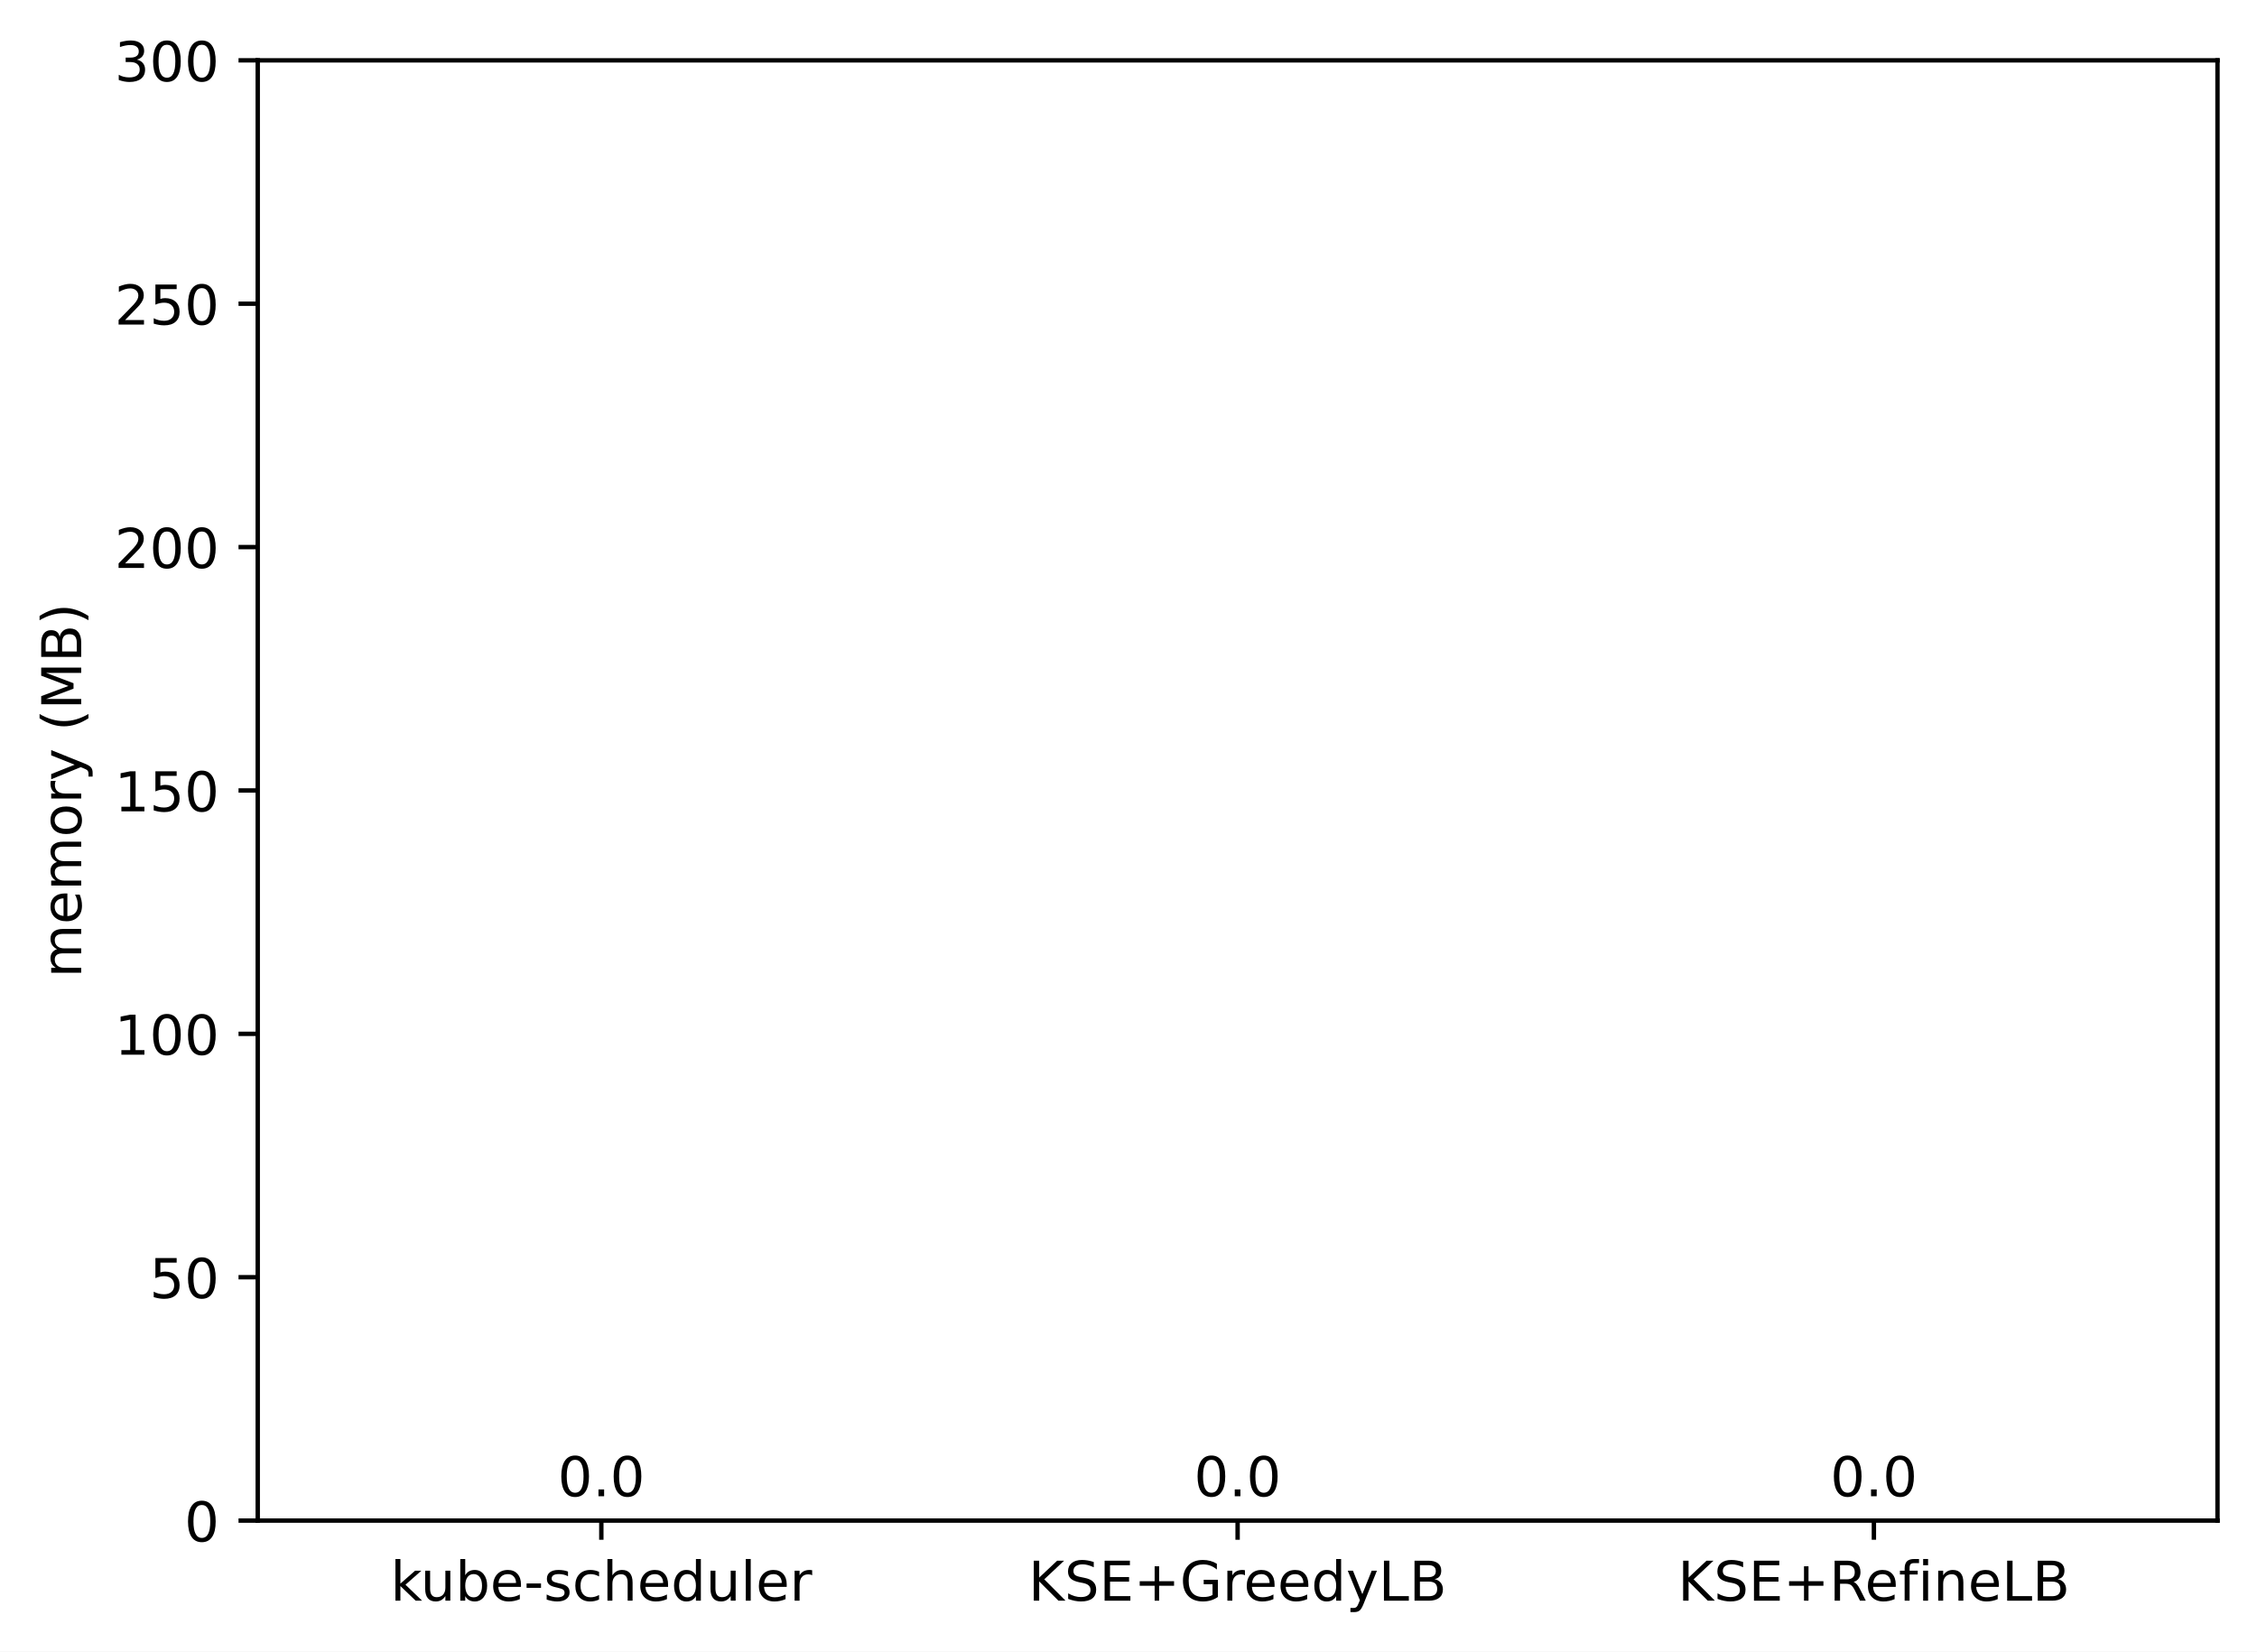
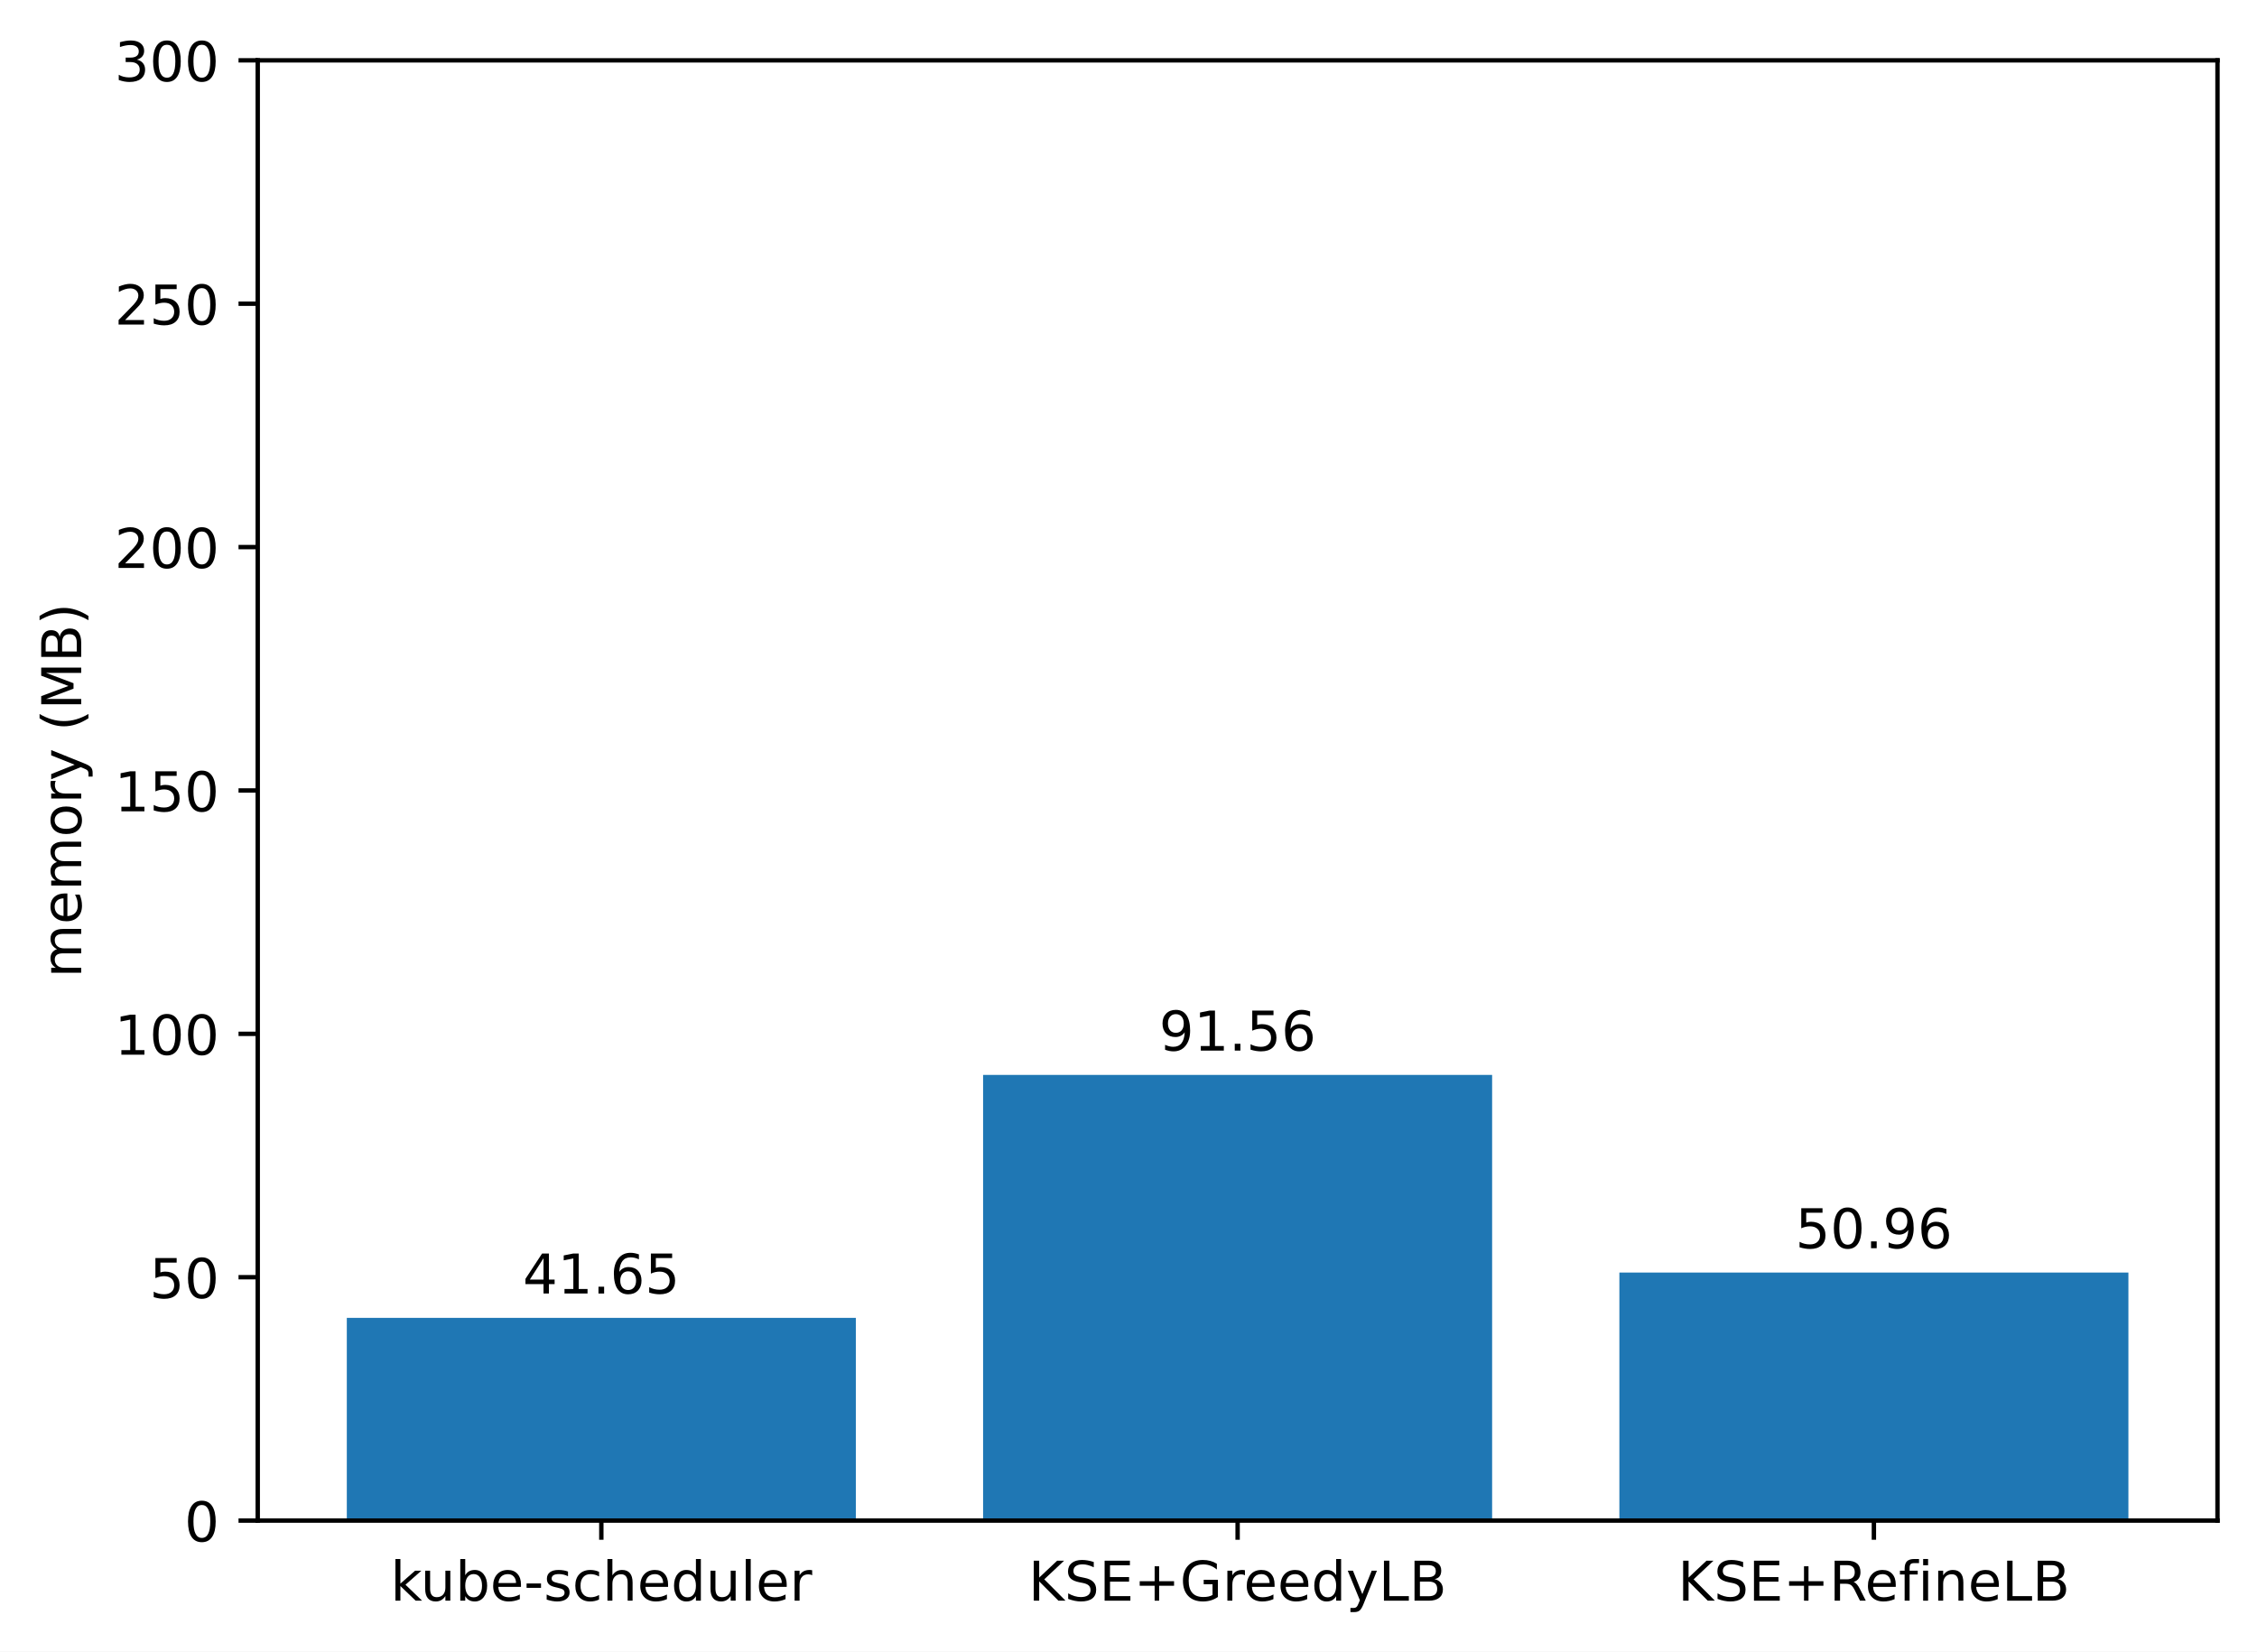
<svg xmlns="http://www.w3.org/2000/svg" xmlns:xlink="http://www.w3.org/1999/xlink" width="411.286pt" height="300.989pt" viewBox="0 0 411.286 300.989" version="1.1">
  <defs>
    <style type="text/css">*{stroke-linejoin: round; stroke-linecap: butt}</style>
  </defs>
  <g id="figure_1">
    <g id="patch_1">
      <path d="M 0 300.989  L 411.286 300.989  L 411.286 0  L 0 0  z " style="fill: #ffffff" />
    </g>
    <g id="axes_1">
      <g id="patch_2">
        <path d="M 46.966 277.111  L 404.086 277.111  L 404.086 10.999  L 46.966 10.999  z " style="fill: #ffffff" />
      </g>
      <g id="patch_3">
-         <path d="M 63.198 277.111  L 155.957 277.111  L 155.957 277.111  L 63.198 277.111  z " clip-path="url(#p583672ed08)" style="fill: #1f77b4" />
+         <path d="M 63.198 277.111  L 155.957 277.111  L 155.957 240.166  L 63.198 240.166  z " clip-path="url(#p746754011c)" style="fill: #1f77b4" />
      </g>
      <g id="patch_4">
-         <path d="M 179.146 277.111  L 271.905 277.111  L 271.905 277.111  L 179.146 277.111  z " clip-path="url(#p583672ed08)" style="fill: #1f77b4" />
+         <path d="M 179.146 277.111  L 271.905 277.111  L 271.905 195.894  L 179.146 195.894  z " clip-path="url(#p746754011c)" style="fill: #1f77b4" />
      </g>
      <g id="patch_5">
-         <path d="M 295.094 277.111  L 387.853 277.111  L 387.853 277.111  L 295.094 277.111  z " clip-path="url(#p583672ed08)" style="fill: #1f77b4" />
+         <path d="M 295.094 277.111  L 387.853 277.111  L 387.853 231.908  L 295.094 231.908  z " clip-path="url(#p746754011c)" style="fill: #1f77b4" />
      </g>
      <g id="matplotlib.axis_1">
        <g id="xtick_1">
          <g id="line2d_1">
            <defs>
-               <path id="m8f7da0f56e" d="M 0 0  L 0 3.5  " style="stroke: #000000; stroke-width: 0.8" />
+               <path id="m655d50fd47" d="M 0 0  L 0 3.5  " style="stroke: #000000; stroke-width: 0.8" />
            </defs>
            <g>
-               <use xlink:href="#m8f7da0f56e" x="109.578" y="277.111" style="stroke: #000000; stroke-width: 0.8" />
+               <use xlink:href="#m655d50fd47" x="109.578" y="277.111" style="stroke: #000000; stroke-width: 0.8" />
            </g>
          </g>
          <g id="text_1">
            <g transform="translate(71.15179 291.7097)scale(0.1 -0.1)">
              <defs>
                <path id="DejaVuSans-6b" d="M 581 4863  L 1159 4863  L 1159 1991  L 2875 3500  L 3609 3500  L 1753 1863  L 3688 0  L 2938 0  L 1159 1709  L 1159 0  L 581 0  L 581 4863  z " transform="scale(0.015625)" />
                <path id="DejaVuSans-75" d="M 544 1381  L 544 3500  L 1119 3500  L 1119 1403  Q 1119 906 1312 657  Q 1506 409 1894 409  Q 2359 409 2629 706  Q 2900 1003 2900 1516  L 2900 3500  L 3475 3500  L 3475 0  L 2900 0  L 2900 538  Q 2691 219 2414 64  Q 2138 -91 1772 -91  Q 1169 -91 856 284  Q 544 659 544 1381  z M 1991 3584  L 1991 3584  z " transform="scale(0.015625)" />
                <path id="DejaVuSans-62" d="M 3116 1747  Q 3116 2381 2855 2742  Q 2594 3103 2138 3103  Q 1681 3103 1420 2742  Q 1159 2381 1159 1747  Q 1159 1113 1420 752  Q 1681 391 2138 391  Q 2594 391 2855 752  Q 3116 1113 3116 1747  z M 1159 2969  Q 1341 3281 1617 3432  Q 1894 3584 2278 3584  Q 2916 3584 3314 3078  Q 3713 2572 3713 1747  Q 3713 922 3314 415  Q 2916 -91 2278 -91  Q 1894 -91 1617 61  Q 1341 213 1159 525  L 1159 0  L 581 0  L 581 4863  L 1159 4863  L 1159 2969  z " transform="scale(0.015625)" />
                <path id="DejaVuSans-65" d="M 3597 1894  L 3597 1613  L 953 1613  Q 991 1019 1311 708  Q 1631 397 2203 397  Q 2534 397 2845 478  Q 3156 559 3463 722  L 3463 178  Q 3153 47 2828 -22  Q 2503 -91 2169 -91  Q 1331 -91 842 396  Q 353 884 353 1716  Q 353 2575 817 3079  Q 1281 3584 2069 3584  Q 2775 3584 3186 3129  Q 3597 2675 3597 1894  z M 3022 2063  Q 3016 2534 2758 2815  Q 2500 3097 2075 3097  Q 1594 3097 1305 2825  Q 1016 2553 972 2059  L 3022 2063  z " transform="scale(0.015625)" />
                <path id="DejaVuSans-2d" d="M 313 2009  L 1997 2009  L 1997 1497  L 313 1497  L 313 2009  z " transform="scale(0.015625)" />
                <path id="DejaVuSans-73" d="M 2834 3397  L 2834 2853  Q 2591 2978 2328 3040  Q 2066 3103 1784 3103  Q 1356 3103 1142 2972  Q 928 2841 928 2578  Q 928 2378 1081 2264  Q 1234 2150 1697 2047  L 1894 2003  Q 2506 1872 2764 1633  Q 3022 1394 3022 966  Q 3022 478 2636 193  Q 2250 -91 1575 -91  Q 1294 -91 989 -36  Q 684 19 347 128  L 347 722  Q 666 556 975 473  Q 1284 391 1588 391  Q 1994 391 2212 530  Q 2431 669 2431 922  Q 2431 1156 2273 1281  Q 2116 1406 1581 1522  L 1381 1569  Q 847 1681 609 1914  Q 372 2147 372 2553  Q 372 3047 722 3315  Q 1072 3584 1716 3584  Q 2034 3584 2315 3537  Q 2597 3491 2834 3397  z " transform="scale(0.015625)" />
                <path id="DejaVuSans-63" d="M 3122 3366  L 3122 2828  Q 2878 2963 2633 3030  Q 2388 3097 2138 3097  Q 1578 3097 1268 2742  Q 959 2388 959 1747  Q 959 1106 1268 751  Q 1578 397 2138 397  Q 2388 397 2633 464  Q 2878 531 3122 666  L 3122 134  Q 2881 22 2623 -34  Q 2366 -91 2075 -91  Q 1284 -91 818 406  Q 353 903 353 1747  Q 353 2603 823 3093  Q 1294 3584 2113 3584  Q 2378 3584 2631 3529  Q 2884 3475 3122 3366  z " transform="scale(0.015625)" />
                <path id="DejaVuSans-68" d="M 3513 2113  L 3513 0  L 2938 0  L 2938 2094  Q 2938 2591 2744 2837  Q 2550 3084 2163 3084  Q 1697 3084 1428 2787  Q 1159 2491 1159 1978  L 1159 0  L 581 0  L 581 4863  L 1159 4863  L 1159 2956  Q 1366 3272 1645 3428  Q 1925 3584 2291 3584  Q 2894 3584 3203 3211  Q 3513 2838 3513 2113  z " transform="scale(0.015625)" />
                <path id="DejaVuSans-64" d="M 2906 2969  L 2906 4863  L 3481 4863  L 3481 0  L 2906 0  L 2906 525  Q 2725 213 2448 61  Q 2172 -91 1784 -91  Q 1150 -91 751 415  Q 353 922 353 1747  Q 353 2572 751 3078  Q 1150 3584 1784 3584  Q 2172 3584 2448 3432  Q 2725 3281 2906 2969  z M 947 1747  Q 947 1113 1208 752  Q 1469 391 1925 391  Q 2381 391 2643 752  Q 2906 1113 2906 1747  Q 2906 2381 2643 2742  Q 2381 3103 1925 3103  Q 1469 3103 1208 2742  Q 947 2381 947 1747  z " transform="scale(0.015625)" />
                <path id="DejaVuSans-6c" d="M 603 4863  L 1178 4863  L 1178 0  L 603 0  L 603 4863  z " transform="scale(0.015625)" />
                <path id="DejaVuSans-72" d="M 2631 2963  Q 2534 3019 2420 3045  Q 2306 3072 2169 3072  Q 1681 3072 1420 2755  Q 1159 2438 1159 1844  L 1159 0  L 581 0  L 581 3500  L 1159 3500  L 1159 2956  Q 1341 3275 1631 3429  Q 1922 3584 2338 3584  Q 2397 3584 2469 3576  Q 2541 3569 2628 3553  L 2631 2963  z " transform="scale(0.015625)" />
              </defs>
              <use xlink:href="#DejaVuSans-6b" />
              <use xlink:href="#DejaVuSans-75" x="54.785" />
              <use xlink:href="#DejaVuSans-62" x="118.164" />
              <use xlink:href="#DejaVuSans-65" x="181.641" />
              <use xlink:href="#DejaVuSans-2d" x="243.164" />
              <use xlink:href="#DejaVuSans-73" x="279.248" />
              <use xlink:href="#DejaVuSans-63" x="331.348" />
              <use xlink:href="#DejaVuSans-68" x="386.328" />
              <use xlink:href="#DejaVuSans-65" x="449.707" />
              <use xlink:href="#DejaVuSans-64" x="511.23" />
              <use xlink:href="#DejaVuSans-75" x="574.707" />
              <use xlink:href="#DejaVuSans-6c" x="638.086" />
              <use xlink:href="#DejaVuSans-65" x="665.869" />
              <use xlink:href="#DejaVuSans-72" x="727.393" />
            </g>
          </g>
        </g>
        <g id="xtick_2">
          <g id="line2d_2">
            <g>
-               <use xlink:href="#m8f7da0f56e" x="225.526" y="277.111" style="stroke: #000000; stroke-width: 0.8" />
+               <use xlink:href="#m655d50fd47" x="225.526" y="277.111" style="stroke: #000000; stroke-width: 0.8" />
            </g>
          </g>
          <g id="text_2">
            <g transform="translate(187.403 291.7097)scale(0.1 -0.1)">
              <defs>
                <path id="DejaVuSans-4b" d="M 628 4666  L 1259 4666  L 1259 2694  L 3353 4666  L 4166 4666  L 1850 2491  L 4331 0  L 3500 0  L 1259 2247  L 1259 0  L 628 0  L 628 4666  z " transform="scale(0.015625)" />
                <path id="DejaVuSans-53" d="M 3425 4513  L 3425 3897  Q 3066 4069 2747 4153  Q 2428 4238 2131 4238  Q 1616 4238 1336 4038  Q 1056 3838 1056 3469  Q 1056 3159 1242 3001  Q 1428 2844 1947 2747  L 2328 2669  Q 3034 2534 3370 2195  Q 3706 1856 3706 1288  Q 3706 609 3251 259  Q 2797 -91 1919 -91  Q 1588 -91 1214 -16  Q 841 59 441 206  L 441 856  Q 825 641 1194 531  Q 1563 422 1919 422  Q 2459 422 2753 634  Q 3047 847 3047 1241  Q 3047 1584 2836 1778  Q 2625 1972 2144 2069  L 1759 2144  Q 1053 2284 737 2584  Q 422 2884 422 3419  Q 422 4038 858 4394  Q 1294 4750 2059 4750  Q 2388 4750 2728 4690  Q 3069 4631 3425 4513  z " transform="scale(0.015625)" />
                <path id="DejaVuSans-45" d="M 628 4666  L 3578 4666  L 3578 4134  L 1259 4134  L 1259 2753  L 3481 2753  L 3481 2222  L 1259 2222  L 1259 531  L 3634 531  L 3634 0  L 628 0  L 628 4666  z " transform="scale(0.015625)" />
                <path id="DejaVuSans-2b" d="M 2944 4013  L 2944 2272  L 4684 2272  L 4684 1741  L 2944 1741  L 2944 0  L 2419 0  L 2419 1741  L 678 1741  L 678 2272  L 2419 2272  L 2419 4013  L 2944 4013  z " transform="scale(0.015625)" />
                <path id="DejaVuSans-47" d="M 3809 666  L 3809 1919  L 2778 1919  L 2778 2438  L 4434 2438  L 4434 434  Q 4069 175 3628 42  Q 3188 -91 2688 -91  Q 1594 -91 976 548  Q 359 1188 359 2328  Q 359 3472 976 4111  Q 1594 4750 2688 4750  Q 3144 4750 3555 4637  Q 3966 4525 4313 4306  L 4313 3634  Q 3963 3931 3569 4081  Q 3175 4231 2741 4231  Q 1884 4231 1454 3753  Q 1025 3275 1025 2328  Q 1025 1384 1454 906  Q 1884 428 2741 428  Q 3075 428 3337 486  Q 3600 544 3809 666  z " transform="scale(0.015625)" />
                <path id="DejaVuSans-79" d="M 2059 -325  Q 1816 -950 1584 -1140  Q 1353 -1331 966 -1331  L 506 -1331  L 506 -850  L 844 -850  Q 1081 -850 1212 -737  Q 1344 -625 1503 -206  L 1606 56  L 191 3500  L 800 3500  L 1894 763  L 2988 3500  L 3597 3500  L 2059 -325  z " transform="scale(0.015625)" />
                <path id="DejaVuSans-4c" d="M 628 4666  L 1259 4666  L 1259 531  L 3531 531  L 3531 0  L 628 0  L 628 4666  z " transform="scale(0.015625)" />
                <path id="DejaVuSans-42" d="M 1259 2228  L 1259 519  L 2272 519  Q 2781 519 3026 730  Q 3272 941 3272 1375  Q 3272 1813 3026 2020  Q 2781 2228 2272 2228  L 1259 2228  z M 1259 4147  L 1259 2741  L 2194 2741  Q 2656 2741 2882 2914  Q 3109 3088 3109 3444  Q 3109 3797 2882 3972  Q 2656 4147 2194 4147  L 1259 4147  z M 628 4666  L 2241 4666  Q 2963 4666 3353 4366  Q 3744 4066 3744 3513  Q 3744 3084 3544 2831  Q 3344 2578 2956 2516  Q 3422 2416 3680 2098  Q 3938 1781 3938 1306  Q 3938 681 3513 340  Q 3088 0 2303 0  L 628 0  L 628 4666  z " transform="scale(0.015625)" />
              </defs>
              <use xlink:href="#DejaVuSans-4b" />
              <use xlink:href="#DejaVuSans-53" x="65.576" />
              <use xlink:href="#DejaVuSans-45" x="129.053" />
              <use xlink:href="#DejaVuSans-2b" x="192.236" />
              <use xlink:href="#DejaVuSans-47" x="276.025" />
              <use xlink:href="#DejaVuSans-72" x="353.516" />
              <use xlink:href="#DejaVuSans-65" x="392.379" />
              <use xlink:href="#DejaVuSans-65" x="453.902" />
              <use xlink:href="#DejaVuSans-64" x="515.426" />
              <use xlink:href="#DejaVuSans-79" x="578.902" />
              <use xlink:href="#DejaVuSans-4c" x="638.082" />
              <use xlink:href="#DejaVuSans-42" x="693.795" />
            </g>
          </g>
        </g>
        <g id="xtick_3">
          <g id="line2d_3">
            <g>
-               <use xlink:href="#m8f7da0f56e" x="341.474" y="277.111" style="stroke: #000000; stroke-width: 0.8" />
+               <use xlink:href="#m655d50fd47" x="341.474" y="277.111" style="stroke: #000000; stroke-width: 0.8" />
            </g>
          </g>
          <g id="text_3">
            <g transform="translate(305.7346 291.7097)scale(0.1 -0.1)">
              <defs>
                <path id="DejaVuSans-52" d="M 2841 2188  Q 3044 2119 3236 1894  Q 3428 1669 3622 1275  L 4263 0  L 3584 0  L 2988 1197  Q 2756 1666 2539 1819  Q 2322 1972 1947 1972  L 1259 1972  L 1259 0  L 628 0  L 628 4666  L 2053 4666  Q 2853 4666 3247 4331  Q 3641 3997 3641 3322  Q 3641 2881 3436 2590  Q 3231 2300 2841 2188  z M 1259 4147  L 1259 2491  L 2053 2491  Q 2509 2491 2742 2702  Q 2975 2913 2975 3322  Q 2975 3731 2742 3939  Q 2509 4147 2053 4147  L 1259 4147  z " transform="scale(0.015625)" />
                <path id="DejaVuSans-66" d="M 2375 4863  L 2375 4384  L 1825 4384  Q 1516 4384 1395 4259  Q 1275 4134 1275 3809  L 1275 3500  L 2222 3500  L 2222 3053  L 1275 3053  L 1275 0  L 697 0  L 697 3053  L 147 3053  L 147 3500  L 697 3500  L 697 3744  Q 697 4328 969 4595  Q 1241 4863 1831 4863  L 2375 4863  z " transform="scale(0.015625)" />
                <path id="DejaVuSans-69" d="M 603 3500  L 1178 3500  L 1178 0  L 603 0  L 603 3500  z M 603 4863  L 1178 4863  L 1178 4134  L 603 4134  L 603 4863  z " transform="scale(0.015625)" />
                <path id="DejaVuSans-6e" d="M 3513 2113  L 3513 0  L 2938 0  L 2938 2094  Q 2938 2591 2744 2837  Q 2550 3084 2163 3084  Q 1697 3084 1428 2787  Q 1159 2491 1159 1978  L 1159 0  L 581 0  L 581 3500  L 1159 3500  L 1159 2956  Q 1366 3272 1645 3428  Q 1925 3584 2291 3584  Q 2894 3584 3203 3211  Q 3513 2838 3513 2113  z " transform="scale(0.015625)" />
              </defs>
              <use xlink:href="#DejaVuSans-4b" />
              <use xlink:href="#DejaVuSans-53" x="65.576" />
              <use xlink:href="#DejaVuSans-45" x="129.053" />
              <use xlink:href="#DejaVuSans-2b" x="192.236" />
              <use xlink:href="#DejaVuSans-52" x="276.025" />
              <use xlink:href="#DejaVuSans-65" x="341.008" />
              <use xlink:href="#DejaVuSans-66" x="402.531" />
              <use xlink:href="#DejaVuSans-69" x="437.736" />
              <use xlink:href="#DejaVuSans-6e" x="465.52" />
              <use xlink:href="#DejaVuSans-65" x="528.898" />
              <use xlink:href="#DejaVuSans-4c" x="590.422" />
              <use xlink:href="#DejaVuSans-42" x="646.135" />
            </g>
          </g>
        </g>
      </g>
      <g id="matplotlib.axis_2">
        <g id="ytick_1">
          <g id="line2d_4">
            <defs>
-               <path id="md8ba7401f2" d="M 0 0  L -3.5 0  " style="stroke: #000000; stroke-width: 0.8" />
+               <path id="m600e9c289d" d="M 0 0  L -3.5 0  " style="stroke: #000000; stroke-width: 0.8" />
            </defs>
            <g>
-               <use xlink:href="#md8ba7401f2" x="46.966" y="277.111" style="stroke: #000000; stroke-width: 0.8" />
+               <use xlink:href="#m600e9c289d" x="46.966" y="277.111" style="stroke: #000000; stroke-width: 0.8" />
            </g>
          </g>
          <g id="text_4">
            <g transform="translate(33.60312 280.9104)scale(0.1 -0.1)">
              <defs>
                <path id="DejaVuSans-30" d="M 2034 4250  Q 1547 4250 1301 3770  Q 1056 3291 1056 2328  Q 1056 1369 1301 889  Q 1547 409 2034 409  Q 2525 409 2770 889  Q 3016 1369 3016 2328  Q 3016 3291 2770 3770  Q 2525 4250 2034 4250  z M 2034 4750  Q 2819 4750 3233 4129  Q 3647 3509 3647 2328  Q 3647 1150 3233 529  Q 2819 -91 2034 -91  Q 1250 -91 836 529  Q 422 1150 422 2328  Q 422 3509 836 4129  Q 1250 4750 2034 4750  z " transform="scale(0.015625)" />
              </defs>
              <use xlink:href="#DejaVuSans-30" />
            </g>
          </g>
        </g>
        <g id="ytick_2">
          <g id="line2d_5">
            <g>
-               <use xlink:href="#md8ba7401f2" x="46.966" y="232.759" style="stroke: #000000; stroke-width: 0.8" />
+               <use xlink:href="#m600e9c289d" x="46.966" y="232.759" style="stroke: #000000; stroke-width: 0.8" />
            </g>
          </g>
          <g id="text_5">
            <g transform="translate(27.24063 236.5584)scale(0.1 -0.1)">
              <defs>
                <path id="DejaVuSans-35" d="M 691 4666  L 3169 4666  L 3169 4134  L 1269 4134  L 1269 2991  Q 1406 3038 1543 3061  Q 1681 3084 1819 3084  Q 2600 3084 3056 2656  Q 3513 2228 3513 1497  Q 3513 744 3044 326  Q 2575 -91 1722 -91  Q 1428 -91 1123 -41  Q 819 9 494 109  L 494 744  Q 775 591 1075 516  Q 1375 441 1709 441  Q 2250 441 2565 725  Q 2881 1009 2881 1497  Q 2881 1984 2565 2268  Q 2250 2553 1709 2553  Q 1456 2553 1204 2497  Q 953 2441 691 2322  L 691 4666  z " transform="scale(0.015625)" />
              </defs>
              <use xlink:href="#DejaVuSans-35" />
              <use xlink:href="#DejaVuSans-30" x="63.623" />
            </g>
          </g>
        </g>
        <g id="ytick_3">
          <g id="line2d_6">
            <g>
-               <use xlink:href="#md8ba7401f2" x="46.966" y="188.407" style="stroke: #000000; stroke-width: 0.8" />
+               <use xlink:href="#m600e9c289d" x="46.966" y="188.407" style="stroke: #000000; stroke-width: 0.8" />
            </g>
          </g>
          <g id="text_6">
            <g transform="translate(20.87813 192.2064)scale(0.1 -0.1)">
              <defs>
                <path id="DejaVuSans-31" d="M 794 531  L 1825 531  L 1825 4091  L 703 3866  L 703 4441  L 1819 4666  L 2450 4666  L 2450 531  L 3481 531  L 3481 0  L 794 0  L 794 531  z " transform="scale(0.015625)" />
              </defs>
              <use xlink:href="#DejaVuSans-31" />
              <use xlink:href="#DejaVuSans-30" x="63.623" />
              <use xlink:href="#DejaVuSans-30" x="127.246" />
            </g>
          </g>
        </g>
        <g id="ytick_4">
          <g id="line2d_7">
            <g>
-               <use xlink:href="#md8ba7401f2" x="46.966" y="144.055" style="stroke: #000000; stroke-width: 0.8" />
+               <use xlink:href="#m600e9c289d" x="46.966" y="144.055" style="stroke: #000000; stroke-width: 0.8" />
            </g>
          </g>
          <g id="text_7">
            <g transform="translate(20.87813 147.8544)scale(0.1 -0.1)">
              <use xlink:href="#DejaVuSans-31" />
              <use xlink:href="#DejaVuSans-35" x="63.623" />
              <use xlink:href="#DejaVuSans-30" x="127.246" />
            </g>
          </g>
        </g>
        <g id="ytick_5">
          <g id="line2d_8">
            <g>
-               <use xlink:href="#md8ba7401f2" x="46.966" y="99.703" style="stroke: #000000; stroke-width: 0.8" />
+               <use xlink:href="#m600e9c289d" x="46.966" y="99.703" style="stroke: #000000; stroke-width: 0.8" />
            </g>
          </g>
          <g id="text_8">
            <g transform="translate(20.87813 103.5024)scale(0.1 -0.1)">
              <defs>
                <path id="DejaVuSans-32" d="M 1228 531  L 3431 531  L 3431 0  L 469 0  L 469 531  Q 828 903 1448 1529  Q 2069 2156 2228 2338  Q 2531 2678 2651 2914  Q 2772 3150 2772 3378  Q 2772 3750 2511 3984  Q 2250 4219 1831 4219  Q 1534 4219 1204 4116  Q 875 4013 500 3803  L 500 4441  Q 881 4594 1212 4672  Q 1544 4750 1819 4750  Q 2544 4750 2975 4387  Q 3406 4025 3406 3419  Q 3406 3131 3298 2873  Q 3191 2616 2906 2266  Q 2828 2175 2409 1742  Q 1991 1309 1228 531  z " transform="scale(0.015625)" />
              </defs>
              <use xlink:href="#DejaVuSans-32" />
              <use xlink:href="#DejaVuSans-30" x="63.623" />
              <use xlink:href="#DejaVuSans-30" x="127.246" />
            </g>
          </g>
        </g>
        <g id="ytick_6">
          <g id="line2d_9">
            <g>
-               <use xlink:href="#md8ba7401f2" x="46.966" y="55.351" style="stroke: #000000; stroke-width: 0.8" />
+               <use xlink:href="#m600e9c289d" x="46.966" y="55.351" style="stroke: #000000; stroke-width: 0.8" />
            </g>
          </g>
          <g id="text_9">
            <g transform="translate(20.87813 59.15044)scale(0.1 -0.1)">
              <use xlink:href="#DejaVuSans-32" />
              <use xlink:href="#DejaVuSans-35" x="63.623" />
              <use xlink:href="#DejaVuSans-30" x="127.246" />
            </g>
          </g>
        </g>
        <g id="ytick_7">
          <g id="line2d_10">
            <g>
-               <use xlink:href="#md8ba7401f2" x="46.966" y="10.999" style="stroke: #000000; stroke-width: 0.8" />
+               <use xlink:href="#m600e9c289d" x="46.966" y="10.999" style="stroke: #000000; stroke-width: 0.8" />
            </g>
          </g>
          <g id="text_10">
            <g transform="translate(20.87813 14.79844)scale(0.1 -0.1)">
              <defs>
                <path id="DejaVuSans-33" d="M 2597 2516  Q 3050 2419 3304 2112  Q 3559 1806 3559 1356  Q 3559 666 3084 287  Q 2609 -91 1734 -91  Q 1441 -91 1130 -33  Q 819 25 488 141  L 488 750  Q 750 597 1062 519  Q 1375 441 1716 441  Q 2309 441 2620 675  Q 2931 909 2931 1356  Q 2931 1769 2642 2001  Q 2353 2234 1838 2234  L 1294 2234  L 1294 2753  L 1863 2753  Q 2328 2753 2575 2939  Q 2822 3125 2822 3475  Q 2822 3834 2567 4026  Q 2313 4219 1838 4219  Q 1578 4219 1281 4162  Q 984 4106 628 3988  L 628 4550  Q 988 4650 1302 4700  Q 1616 4750 1894 4750  Q 2613 4750 3031 4423  Q 3450 4097 3450 3541  Q 3450 3153 3228 2886  Q 3006 2619 2597 2516  z " transform="scale(0.015625)" />
              </defs>
              <use xlink:href="#DejaVuSans-33" />
              <use xlink:href="#DejaVuSans-30" x="63.623" />
              <use xlink:href="#DejaVuSans-30" x="127.246" />
            </g>
          </g>
        </g>
        <g id="text_11">
          <g transform="translate(14.79844 178.1818)rotate(-90)scale(0.1 -0.1)">
            <defs>
              <path id="DejaVuSans-6d" d="M 3328 2828  Q 3544 3216 3844 3400  Q 4144 3584 4550 3584  Q 5097 3584 5394 3201  Q 5691 2819 5691 2113  L 5691 0  L 5113 0  L 5113 2094  Q 5113 2597 4934 2840  Q 4756 3084 4391 3084  Q 3944 3084 3684 2787  Q 3425 2491 3425 1978  L 3425 0  L 2847 0  L 2847 2094  Q 2847 2600 2669 2842  Q 2491 3084 2119 3084  Q 1678 3084 1418 2786  Q 1159 2488 1159 1978  L 1159 0  L 581 0  L 581 3500  L 1159 3500  L 1159 2956  Q 1356 3278 1631 3431  Q 1906 3584 2284 3584  Q 2666 3584 2933 3390  Q 3200 3197 3328 2828  z " transform="scale(0.015625)" />
              <path id="DejaVuSans-6f" d="M 1959 3097  Q 1497 3097 1228 2736  Q 959 2375 959 1747  Q 959 1119 1226 758  Q 1494 397 1959 397  Q 2419 397 2687 759  Q 2956 1122 2956 1747  Q 2956 2369 2687 2733  Q 2419 3097 1959 3097  z M 1959 3584  Q 2709 3584 3137 3096  Q 3566 2609 3566 1747  Q 3566 888 3137 398  Q 2709 -91 1959 -91  Q 1206 -91 779 398  Q 353 888 353 1747  Q 353 2609 779 3096  Q 1206 3584 1959 3584  z " transform="scale(0.015625)" />
              <path id="DejaVuSans-20" transform="scale(0.015625)" />
              <path id="DejaVuSans-28" d="M 1984 4856  Q 1566 4138 1362 3434  Q 1159 2731 1159 2009  Q 1159 1288 1364 580  Q 1569 -128 1984 -844  L 1484 -844  Q 1016 -109 783 600  Q 550 1309 550 2009  Q 550 2706 781 3412  Q 1013 4119 1484 4856  L 1984 4856  z " transform="scale(0.015625)" />
              <path id="DejaVuSans-4d" d="M 628 4666  L 1569 4666  L 2759 1491  L 3956 4666  L 4897 4666  L 4897 0  L 4281 0  L 4281 4097  L 3078 897  L 2444 897  L 1241 4097  L 1241 0  L 628 0  L 628 4666  z " transform="scale(0.015625)" />
              <path id="DejaVuSans-29" d="M 513 4856  L 1013 4856  Q 1481 4119 1714 3412  Q 1947 2706 1947 2009  Q 1947 1309 1714 600  Q 1481 -109 1013 -844  L 513 -844  Q 928 -128 1133 580  Q 1338 1288 1338 2009  Q 1338 2731 1133 3434  Q 928 4138 513 4856  z " transform="scale(0.015625)" />
            </defs>
            <use xlink:href="#DejaVuSans-6d" />
            <use xlink:href="#DejaVuSans-65" x="97.412" />
            <use xlink:href="#DejaVuSans-6d" x="158.936" />
            <use xlink:href="#DejaVuSans-6f" x="256.348" />
            <use xlink:href="#DejaVuSans-72" x="317.529" />
            <use xlink:href="#DejaVuSans-79" x="358.643" />
            <use xlink:href="#DejaVuSans-20" x="417.822" />
            <use xlink:href="#DejaVuSans-28" x="449.609" />
            <use xlink:href="#DejaVuSans-4d" x="488.623" />
            <use xlink:href="#DejaVuSans-42" x="574.902" />
            <use xlink:href="#DejaVuSans-29" x="643.506" />
          </g>
        </g>
      </g>
      <g id="patch_6">
        <path d="M 46.966 277.111  L 46.966 10.999  " style="fill: none; stroke: #000000; stroke-width: 0.8; stroke-linejoin: miter; stroke-linecap: square" />
      </g>
      <g id="patch_7">
        <path d="M 404.086 277.111  L 404.086 10.999  " style="fill: none; stroke: #000000; stroke-width: 0.8; stroke-linejoin: miter; stroke-linecap: square" />
      </g>
      <g id="patch_8">
        <path d="M 46.966 277.111  L 404.086 277.111  " style="fill: none; stroke: #000000; stroke-width: 0.8; stroke-linejoin: miter; stroke-linecap: square" />
      </g>
      <g id="patch_9">
        <path d="M 46.966 10.999  L 404.086 10.999  " style="fill: none; stroke: #000000; stroke-width: 0.8; stroke-linejoin: miter; stroke-linecap: square" />
      </g>
      <g id="text_12">
-         <g transform="translate(101.626 272.676)scale(0.1 -0.1)">
+         <g transform="translate(95.26351 235.7308)scale(0.1 -0.1)">
          <defs>
+             <path id="DejaVuSans-34" d="M 2419 4116  L 825 1625  L 2419 1625  L 2419 4116  z M 2253 4666  L 3047 4666  L 3047 1625  L 3713 1625  L 3713 1100  L 3047 1100  L 3047 0  L 2419 0  L 2419 1100  L 313 1100  L 313 1709  L 2253 4666  z " transform="scale(0.015625)" />
            <path id="DejaVuSans-2e" d="M 684 794  L 1344 794  L 1344 0  L 684 0  L 684 794  z " transform="scale(0.015625)" />
+             <path id="DejaVuSans-36" d="M 2113 2584  Q 1688 2584 1439 2293  Q 1191 2003 1191 1497  Q 1191 994 1439 701  Q 1688 409 2113 409  Q 2538 409 2786 701  Q 3034 994 3034 1497  Q 3034 2003 2786 2293  Q 2538 2584 2113 2584  z M 3366 4563  L 3366 3988  Q 3128 4100 2886 4159  Q 2644 4219 2406 4219  Q 1781 4219 1451 3797  Q 1122 3375 1075 2522  Q 1259 2794 1537 2939  Q 1816 3084 2150 3084  Q 2853 3084 3261 2657  Q 3669 2231 3669 1497  Q 3669 778 3244 343  Q 2819 -91 2113 -91  Q 1303 -91 875 529  Q 447 1150 447 2328  Q 447 3434 972 4092  Q 1497 4750 2381 4750  Q 2619 4750 2861 4703  Q 3103 4656 3366 4563  z " transform="scale(0.015625)" />
          </defs>
-           <use xlink:href="#DejaVuSans-30" />
-           <use xlink:href="#DejaVuSans-2e" x="63.623" />
-           <use xlink:href="#DejaVuSans-30" x="95.41" />
+           <use xlink:href="#DejaVuSans-34" />
+           <use xlink:href="#DejaVuSans-31" x="63.623" />
+           <use xlink:href="#DejaVuSans-2e" x="127.246" />
+           <use xlink:href="#DejaVuSans-36" x="159.033" />
+           <use xlink:href="#DejaVuSans-35" x="222.656" />
        </g>
      </g>
      <g id="text_13">
-         <g transform="translate(217.5741 272.676)scale(0.1 -0.1)">
-           <use xlink:href="#DejaVuSans-30" />
-           <use xlink:href="#DejaVuSans-2e" x="63.623" />
-           <use xlink:href="#DejaVuSans-30" x="95.41" />
+         <g transform="translate(211.2116 191.4586)scale(0.1 -0.1)">
+           <defs>
+             <path id="DejaVuSans-39" d="M 703 97  L 703 672  Q 941 559 1184 500  Q 1428 441 1663 441  Q 2288 441 2617 861  Q 2947 1281 2994 2138  Q 2813 1869 2534 1725  Q 2256 1581 1919 1581  Q 1219 1581 811 2004  Q 403 2428 403 3163  Q 403 3881 828 4315  Q 1253 4750 1959 4750  Q 2769 4750 3195 4129  Q 3622 3509 3622 2328  Q 3622 1225 3098 567  Q 2575 -91 1691 -91  Q 1453 -91 1209 -44  Q 966 3 703 97  z M 1959 2075  Q 2384 2075 2632 2365  Q 2881 2656 2881 3163  Q 2881 3666 2632 3958  Q 2384 4250 1959 4250  Q 1534 4250 1286 3958  Q 1038 3666 1038 3163  Q 1038 2656 1286 2365  Q 1534 2075 1959 2075  z " transform="scale(0.015625)" />
+           </defs>
+           <use xlink:href="#DejaVuSans-39" />
+           <use xlink:href="#DejaVuSans-31" x="63.623" />
+           <use xlink:href="#DejaVuSans-2e" x="127.246" />
+           <use xlink:href="#DejaVuSans-35" x="159.033" />
+           <use xlink:href="#DejaVuSans-36" x="222.656" />
        </g>
      </g>
      <g id="text_14">
-         <g transform="translate(333.5221 272.676)scale(0.1 -0.1)">
-           <use xlink:href="#DejaVuSans-30" />
-           <use xlink:href="#DejaVuSans-2e" x="63.623" />
-           <use xlink:href="#DejaVuSans-30" x="95.41" />
+         <g transform="translate(327.1596 227.4725)scale(0.1 -0.1)">
+           <use xlink:href="#DejaVuSans-35" />
+           <use xlink:href="#DejaVuSans-30" x="63.623" />
+           <use xlink:href="#DejaVuSans-2e" x="127.246" />
+           <use xlink:href="#DejaVuSans-39" x="159.033" />
+           <use xlink:href="#DejaVuSans-36" x="222.656" />
        </g>
      </g>
    </g>
  </g>
  <defs>
-     <clipPath id="p583672ed08">
+     <clipPath id="p746754011c">
      <rect x="46.966" y="10.999" width="357.12" height="266.112" />
    </clipPath>
  </defs>
</svg>
